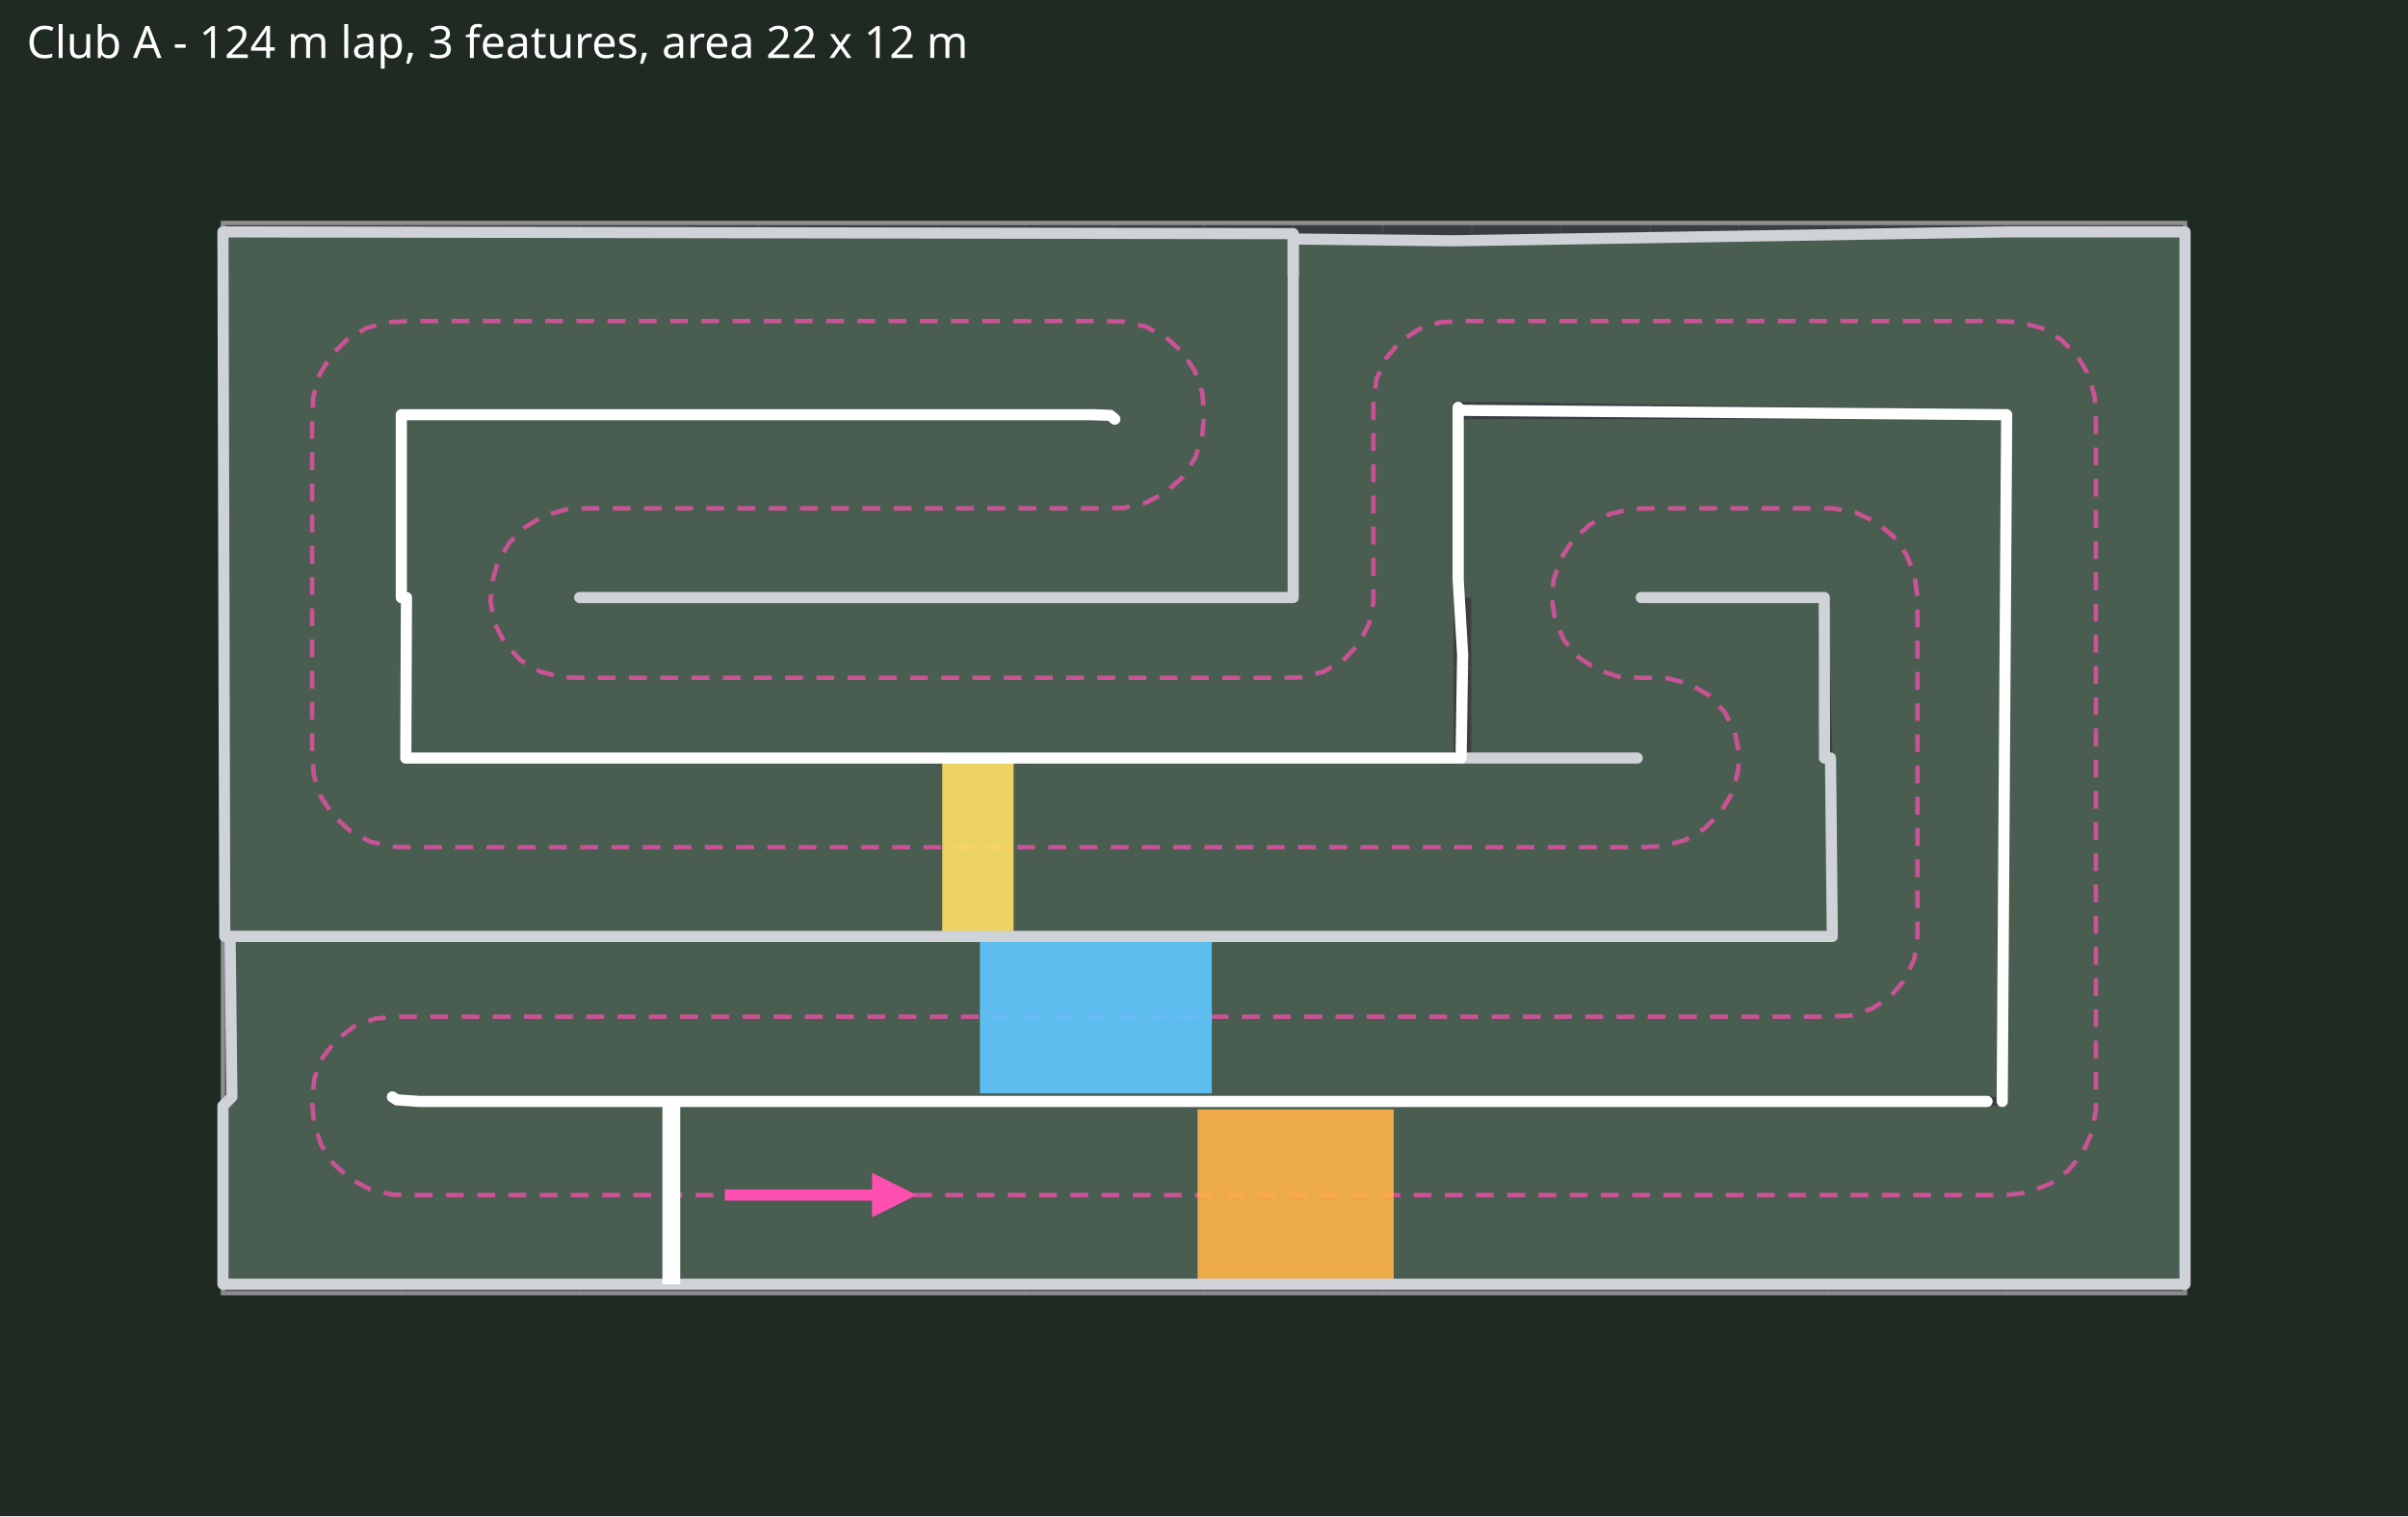
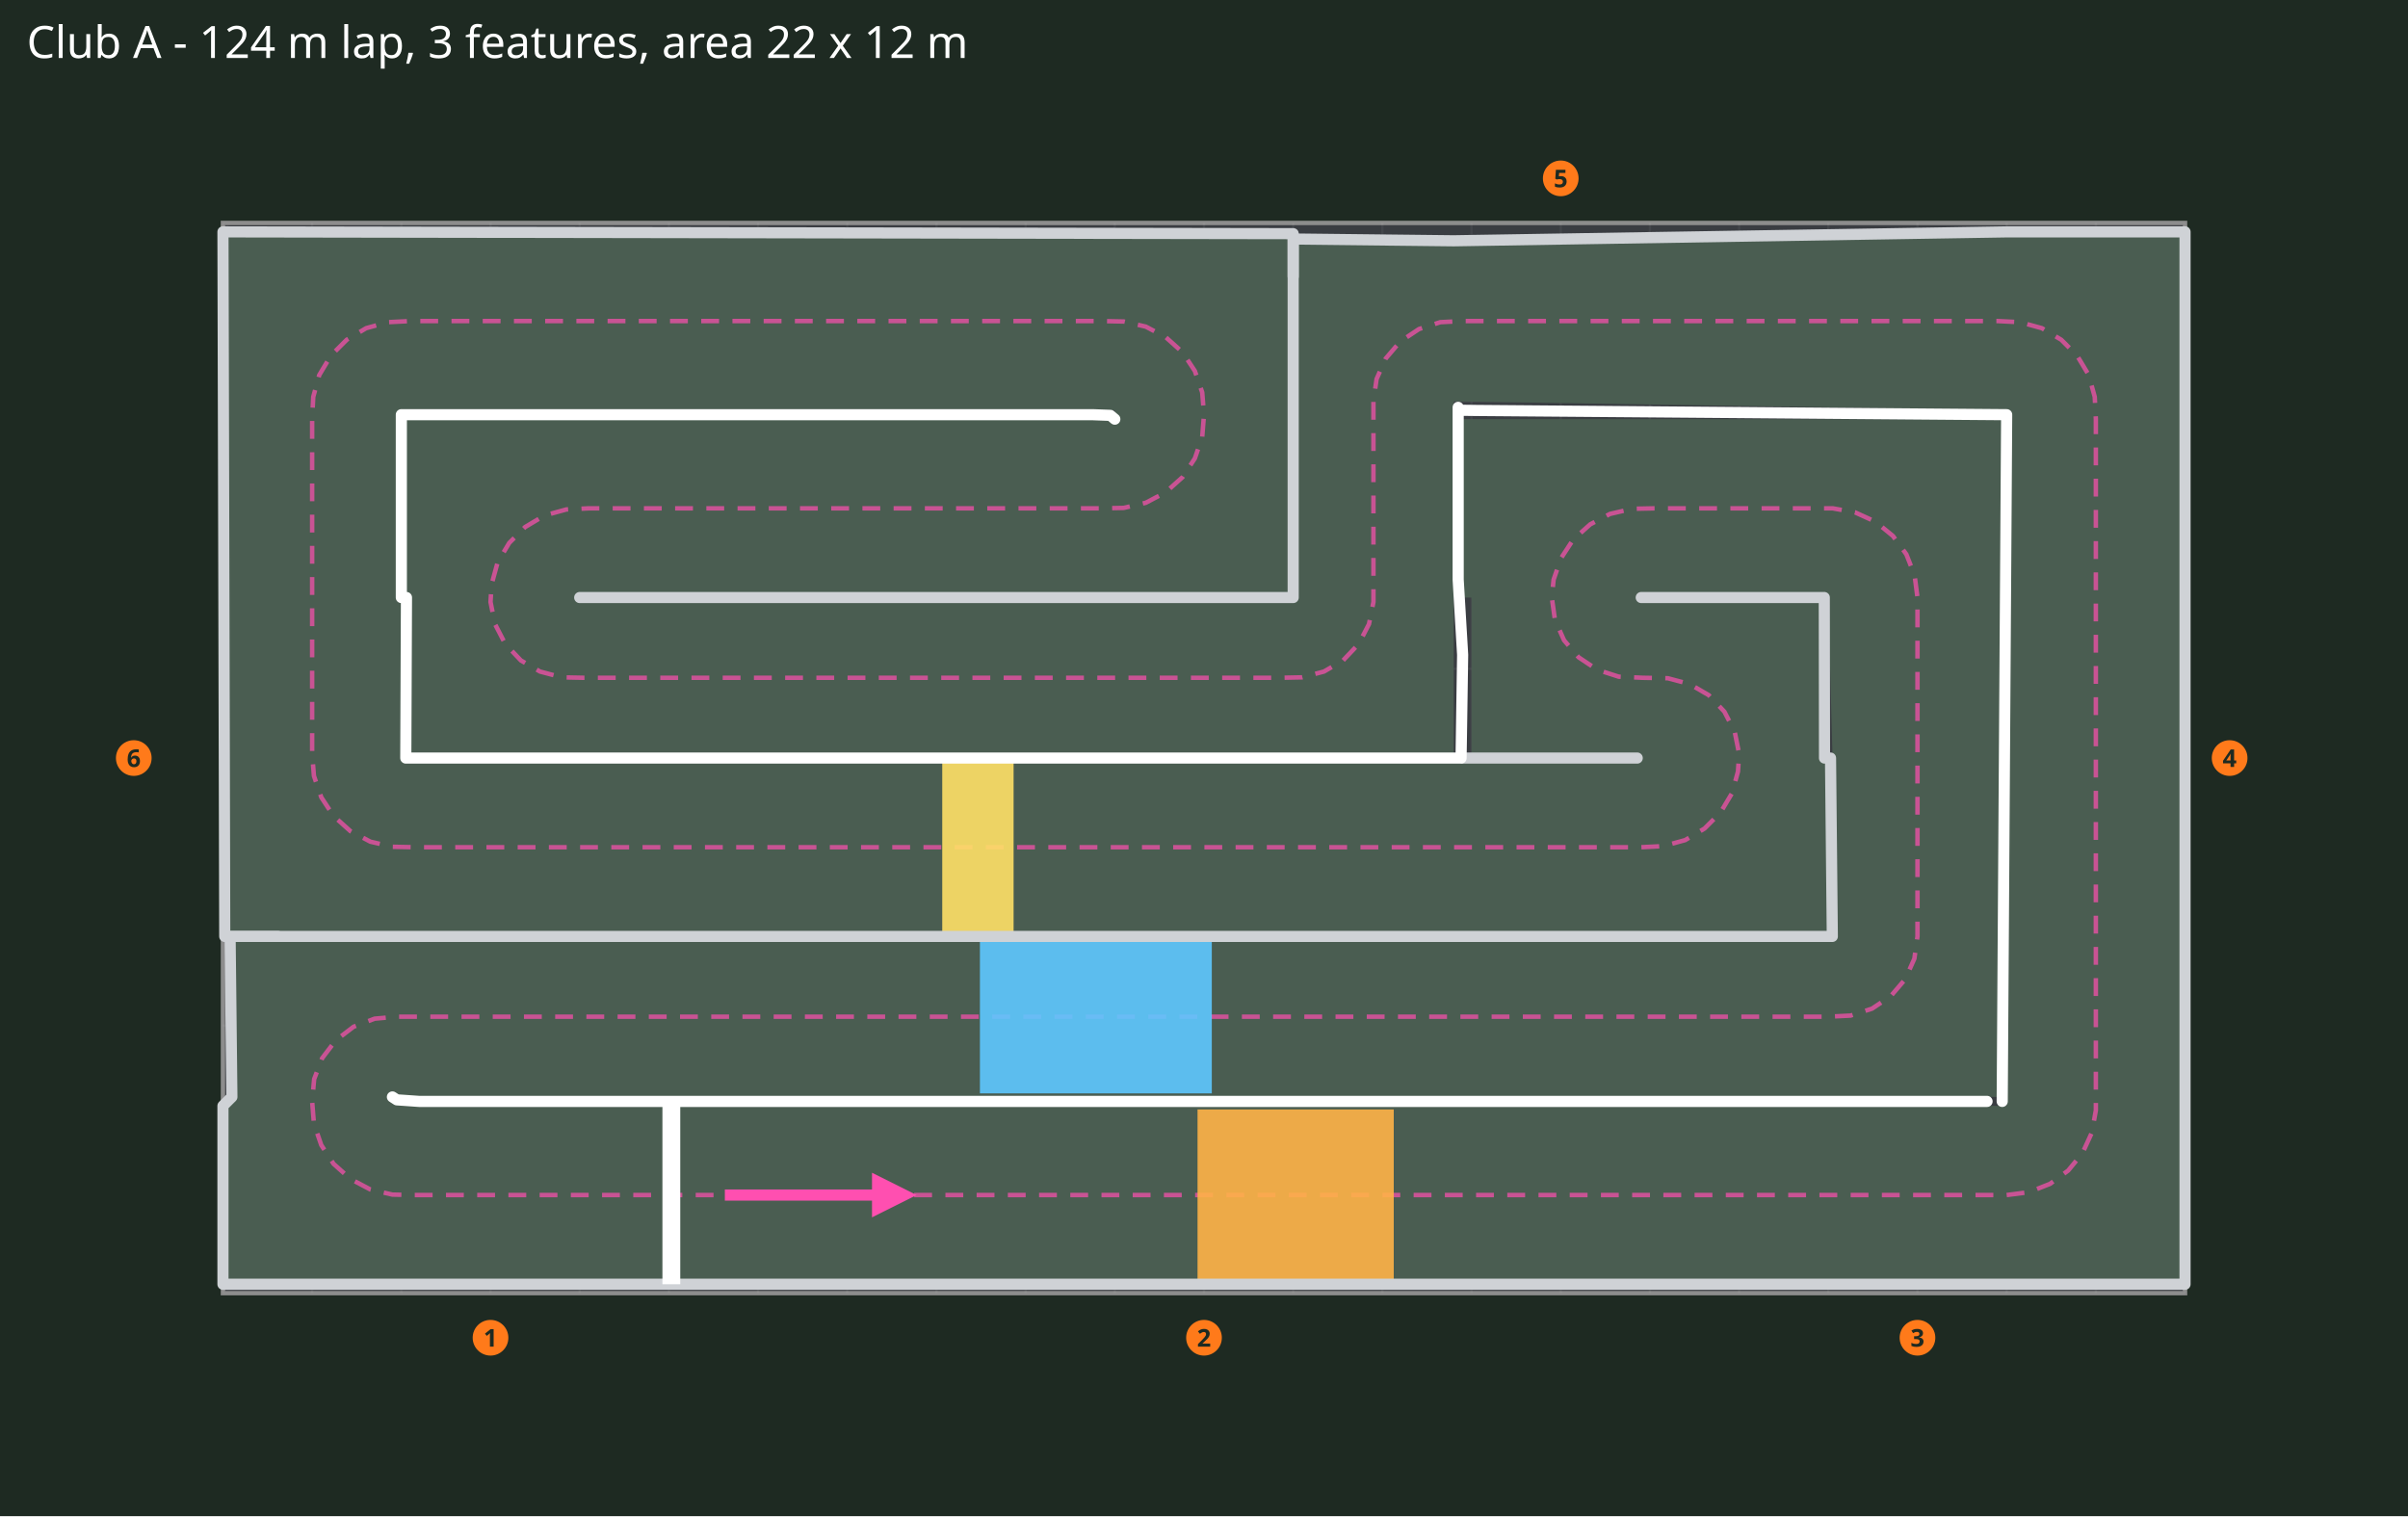
<svg xmlns="http://www.w3.org/2000/svg" width="1080" height="680" viewBox="0 0 1080 680" font-family="sans-serif">
  <defs>
    <marker id="a" viewBox="0 0 10 10" refX="5" refY="5" markerWidth="4" markerHeight="4" orient="auto">
      <path d="M0,0 L10,5 L0,10 z" fill="#ff4fb0" />
    </marker>
  </defs>
  <rect width="100%" height="100%" fill="#1e2a22" />
  <rect x="100.0" y="100.0" width="880.0" height="480.0" fill="#3a3d42" stroke="#888" stroke-width="2" />
  <line x1="100.0" y1="100.0" x2="100.0" y2="580.0" stroke="#ffffff" stroke-opacity="0.05" />
  <line x1="140.0" y1="100.0" x2="140.0" y2="580.0" stroke="#ffffff" stroke-opacity="0.05" />
  <line x1="180.0" y1="100.0" x2="180.0" y2="580.0" stroke="#ffffff" stroke-opacity="0.05" />
  <line x1="220.0" y1="100.0" x2="220.0" y2="580.0" stroke="#ffffff" stroke-opacity="0.05" />
  <line x1="260.0" y1="100.0" x2="260.0" y2="580.0" stroke="#ffffff" stroke-opacity="0.05" />
  <line x1="300.0" y1="100.0" x2="300.0" y2="580.0" stroke="#ffffff" stroke-opacity="0.05" />
  <line x1="340.0" y1="100.0" x2="340.0" y2="580.0" stroke="#ffffff" stroke-opacity="0.05" />
  <line x1="380.0" y1="100.0" x2="380.0" y2="580.0" stroke="#ffffff" stroke-opacity="0.05" />
  <line x1="420.0" y1="100.0" x2="420.0" y2="580.0" stroke="#ffffff" stroke-opacity="0.05" />
  <line x1="460.0" y1="100.0" x2="460.0" y2="580.0" stroke="#ffffff" stroke-opacity="0.05" />
  <line x1="500.0" y1="100.0" x2="500.0" y2="580.0" stroke="#ffffff" stroke-opacity="0.05" />
  <line x1="540.0" y1="100.0" x2="540.0" y2="580.0" stroke="#ffffff" stroke-opacity="0.05" />
  <line x1="580.0" y1="100.0" x2="580.0" y2="580.0" stroke="#ffffff" stroke-opacity="0.05" />
  <line x1="620.0" y1="100.0" x2="620.0" y2="580.0" stroke="#ffffff" stroke-opacity="0.05" />
  <line x1="660.0" y1="100.0" x2="660.0" y2="580.0" stroke="#ffffff" stroke-opacity="0.05" />
  <line x1="700.0" y1="100.0" x2="700.0" y2="580.0" stroke="#ffffff" stroke-opacity="0.05" />
  <line x1="740.0" y1="100.0" x2="740.0" y2="580.0" stroke="#ffffff" stroke-opacity="0.05" />
  <line x1="780.0" y1="100.0" x2="780.0" y2="580.0" stroke="#ffffff" stroke-opacity="0.05" />
  <line x1="820.0" y1="100.0" x2="820.0" y2="580.0" stroke="#ffffff" stroke-opacity="0.05" />
  <line x1="860.0" y1="100.0" x2="860.0" y2="580.0" stroke="#ffffff" stroke-opacity="0.05" />
  <line x1="900.0" y1="100.0" x2="900.0" y2="580.0" stroke="#ffffff" stroke-opacity="0.05" />
  <line x1="940.0" y1="100.0" x2="940.0" y2="580.0" stroke="#ffffff" stroke-opacity="0.05" />
  <line x1="980.0" y1="100.0" x2="980.0" y2="580.0" stroke="#ffffff" stroke-opacity="0.05" />
  <line x1="100.0" y1="580.0" x2="980.0" y2="580.0" stroke="#ffffff" stroke-opacity="0.05" />
  <line x1="100.0" y1="540.0" x2="980.0" y2="540.0" stroke="#ffffff" stroke-opacity="0.05" />
  <line x1="100.0" y1="500.0" x2="980.0" y2="500.0" stroke="#ffffff" stroke-opacity="0.05" />
  <line x1="100.0" y1="460.0" x2="980.0" y2="460.0" stroke="#ffffff" stroke-opacity="0.05" />
  <line x1="100.0" y1="420.0" x2="980.0" y2="420.0" stroke="#ffffff" stroke-opacity="0.05" />
  <line x1="100.0" y1="380.0" x2="980.0" y2="380.0" stroke="#ffffff" stroke-opacity="0.05" />
  <line x1="100.0" y1="340.0" x2="980.0" y2="340.0" stroke="#ffffff" stroke-opacity="0.05" />
  <line x1="100.0" y1="300.0" x2="980.0" y2="300.0" stroke="#ffffff" stroke-opacity="0.05" />
  <line x1="100.0" y1="260.0" x2="980.0" y2="260.0" stroke="#ffffff" stroke-opacity="0.05" />
  <line x1="100.0" y1="220.0" x2="980.0" y2="220.0" stroke="#ffffff" stroke-opacity="0.05" />
  <line x1="100.0" y1="180.0" x2="980.0" y2="180.0" stroke="#ffffff" stroke-opacity="0.05" />
  <line x1="100.0" y1="140.0" x2="980.0" y2="140.0" stroke="#ffffff" stroke-opacity="0.05" />
  <line x1="100.0" y1="100.0" x2="980.0" y2="100.0" stroke="#ffffff" stroke-opacity="0.05" />
  <path d="M 900.0,576.0 L 980.0,576.0 L 980.0,104.0 L 580.0,108.0 L 579.5,268.0 L 256.0,268.0 L 580.0,268.0 L 580.0,104.0 L 100.0,104.0 L 100.0,420.0 L 820.0,420.0 L 820.0,340.0 L 816.0,340.0 L 816.0,268.0 L 736.5,268.0 L 820.0,268.0 L 824.0,420.0 L 104.0,420.0 L 104.0,492.0 L 100.0,496.0 L 100.0,576.0 Z M 900.0,496.0 L 900.0,184.0 L 652.0,180.0 L 652.0,340.0 L 184.0,340.0 L 184.0,268.0 L 180.0,268.0 L 180.0,188.0 L 500.0,188.0 L 500.0,184.0 L 180.0,184.0 L 180.5,340.0 L 744.0,340.0 L 660.0,340.0 L 660.0,268.0 L 656.0,268.0 L 656.0,188.0 L 900.0,188.0 L 900.0,268.0 L 896.0,420.0 L 896.0,492.0 L 176.0,492.0 L 180.0,496.0 Z" fill="#4a5d51" fill-rule="evenodd" />
  <polygon points="900.0,536.0 910.0,534.7 919.4,531.0 927.6,525.0 934.0,517.2 938.2,508.0 940.0,498.0 940.0,488.0 940.0,478.0 940.0,468.0 940.0,458.0 940.0,448.0 940.0,438.0 940.0,428.0 940.0,418.0 940.0,408.0 940.0,398.0 940.0,388.0 940.0,378.0 940.0,368.0 940.0,358.0 940.0,348.0 940.0,338.0 940.0,328.0 940.0,318.0 940.0,308.0 940.0,298.0 940.0,288.0 940.0,278.0 940.0,268.0 940.0,258.0 940.0,248.0 940.0,238.0 940.0,228.0 940.0,218.0 940.0,208.0 940.0,198.0 940.0,188.0 939.5,178.0 936.8,168.2 931.6,159.5 924.5,152.4 915.8,147.2 906.0,144.5 896.0,144.0 886.0,144.0 876.0,144.0 866.0,144.0 856.0,144.0 846.0,144.0 836.0,144.0 826.0,144.0 816.0,144.0 806.0,144.0 796.0,144.0 786.0,144.0 776.0,144.0 766.0,144.0 756.0,144.0 746.0,144.0 736.0,144.0 726.0,144.0 716.0,144.0 706.0,144.0 696.0,144.0 686.0,144.0 676.0,144.0 666.0,144.0 656.0,144.0 646.0,144.5 636.4,147.6 628.0,153.2 621.5,160.8 617.4,170.0 616.0,180.0 616.0,190.0 616.0,200.0 616.0,210.0 616.0,220.0 616.0,230.0 616.0,240.0 616.0,250.0 616.0,260.0 616.0,270.0 614.0,279.9 609.4,288.8 602.4,296.2 593.8,301.2 584.0,303.8 574.0,304.0 563.9,304.0 553.8,304.0 543.8,304.0 533.7,304.0 523.6,304.0 513.6,304.0 503.5,304.0 493.5,304.0 483.4,304.0 473.4,304.0 463.3,304.0 453.2,304.0 443.2,304.0 433.1,304.0 423.0,304.0 413.0,304.0 402.9,304.0 392.8,304.0 382.8,304.0 372.7,304.0 362.6,304.0 352.6,304.0 342.5,304.0 332.5,304.0 322.4,304.0 312.4,304.0 302.3,304.0 292.2,304.0 282.2,304.0 272.1,304.0 262.0,304.0 252.0,303.8 242.2,301.2 233.6,296.2 226.6,288.8 222.0,279.9 220.0,270.0 220.5,262.0 223.2,252.2 228.4,243.5 235.5,236.4 244.2,231.2 254.0,228.5 264.0,228.0 274.0,228.0 284.0,228.0 294.0,228.0 304.0,228.0 314.0,228.0 324.0,228.0 334.0,228.0 344.0,228.0 354.0,228.0 364.0,228.0 374.0,228.0 384.0,228.0 394.0,228.0 404.0,228.0 414.0,228.0 424.0,228.0 434.0,228.0 444.0,228.0 454.0,228.0 464.0,228.0 474.0,228.0 484.0,228.0 494.0,228.0 504.0,227.8 513.9,225.5 522.8,220.8 530.4,214.0 535.9,205.6 539.2,196.0 540.0,186.0 539.2,176.0 535.9,166.4 530.4,158.0 522.8,151.2 513.9,146.5 504.0,144.2 494.0,144.0 484.0,144.0 474.0,144.0 464.0,144.0 454.0,144.0 444.0,144.0 434.0,144.0 424.0,144.0 414.0,144.0 404.0,144.0 394.0,144.0 384.0,144.0 374.0,144.0 364.0,144.0 354.0,144.0 344.0,144.0 334.0,144.0 324.0,144.0 314.0,144.0 304.0,144.0 294.0,144.0 284.0,144.0 274.0,144.0 264.0,144.0 254.0,144.0 244.0,144.0 234.0,144.0 224.0,144.0 214.0,144.0 204.0,144.0 194.0,144.0 184.0,144.0 174.0,144.5 164.2,147.2 155.5,152.4 148.4,159.5 143.2,168.2 140.5,178.0 140.0,188.0 140.0,198.0 140.0,208.0 140.0,218.0 140.0,228.0 140.0,238.0 140.0,248.0 140.0,258.0 140.0,268.0 140.0,278.0 140.0,288.0 140.0,298.0 140.0,308.0 140.0,318.0 140.0,328.0 140.0,338.0 140.8,348.0 144.1,357.6 149.6,366.0 157.2,372.8 166.1,377.5 176.0,379.8 186.0,380.0 196.0,380.0 206.0,380.0 216.0,380.0 226.0,380.0 236.0,380.0 246.0,380.0 256.0,380.0 266.0,380.0 276.0,380.0 286.0,380.0 296.0,380.0 306.0,380.0 316.0,380.0 326.0,380.0 336.0,380.0 346.0,380.0 356.0,380.0 366.0,380.0 376.0,380.0 386.0,380.0 396.0,380.0 406.0,380.0 416.0,380.0 426.0,380.0 436.0,380.0 446.0,380.0 456.0,380.0 466.0,380.0 476.0,380.0 486.0,380.0 496.0,380.0 506.0,380.0 516.0,380.0 526.0,380.0 536.0,380.0 546.0,380.0 556.0,380.0 566.0,380.0 576.0,380.0 586.0,380.0 596.0,380.0 606.0,380.0 616.0,380.0 626.0,380.0 636.0,380.0 646.0,380.0 656.0,380.0 666.0,380.0 676.0,380.0 686.0,380.0 696.0,380.0 706.0,380.0 716.0,380.0 726.0,380.0 736.0,380.0 746.0,379.5 755.8,376.8 764.5,371.6 771.6,364.5 776.8,355.8 779.5,346.0 780.0,338.0 778.0,328.1 773.4,319.2 766.4,311.8 757.8,306.8 748.0,304.2 736.8,304.0 726.0,303.5 716.4,300.4 708.0,294.8 701.5,287.2 697.4,278.0 696.0,268.0 696.8,260.0 700.1,250.4 705.6,242.0 713.2,235.2 722.1,230.5 732.0,228.2 742.0,228.0 752.0,228.0 762.0,228.0 772.0,228.0 782.0,228.0 792.0,228.0 802.0,228.0 812.0,228.0 822.0,228.0 832.0,229.8 841.2,234.0 849.0,240.4 855.0,248.6 858.7,258.0 860.0,268.0 860.0,278.1 860.0,288.3 860.0,298.4 860.0,308.5 860.0,318.7 860.0,328.8 860.0,338.9 860.0,349.1 860.0,359.2 860.0,369.3 860.0,379.5 860.0,389.6 860.0,399.7 860.0,409.9 860.0,420.0 858.6,430.0 854.5,439.2 848.0,446.8 839.6,452.4 830.0,455.5 820.0,456.0 810.0,456.0 799.9,456.0 789.9,456.0 779.9,456.0 769.8,456.0 759.8,456.0 749.8,456.0 739.7,456.0 729.7,456.0 719.7,456.0 709.6,456.0 699.6,456.0 689.6,456.0 679.6,456.0 669.5,456.0 659.5,456.0 649.5,456.0 639.4,456.0 629.4,456.0 619.4,456.0 609.3,456.0 599.3,456.0 589.3,456.0 579.2,456.0 569.2,456.0 559.2,456.0 549.2,456.0 539.1,456.0 529.1,456.0 519.0,456.0 509.0,456.0 499.0,456.0 489.0,456.0 478.9,456.0 468.9,456.0 458.9,456.0 448.8,456.0 438.8,456.0 428.8,456.0 418.8,456.0 408.7,456.0 398.7,456.0 388.6,456.0 378.6,456.0 368.6,456.0 358.6,456.0 348.5,456.0 338.5,456.0 328.5,456.0 318.4,456.0 308.4,456.0 298.4,456.0 288.4,456.0 278.3,456.0 268.3,456.0 258.2,456.0 248.2,456.0 238.2,456.0 228.2,456.0 218.1,456.0 208.1,456.0 198.1,456.0 188.0,456.0 178.0,456.0 168.0,456.9 158.6,460.5 150.6,466.6 144.5,474.6 140.9,484.0 140.0,494.0 140.8,504.0 144.1,513.6 149.6,522.0 157.2,528.8 166.1,533.5 176.0,535.8 186.0,536.0 196.0,536.0 206.0,536.0 216.0,536.0 226.0,536.0 236.0,536.0 246.0,536.0 256.0,536.0 266.0,536.0 276.0,536.0 286.0,536.0 296.0,536.0 306.0,536.0 316.0,536.0 326.0,536.0 336.0,536.0 346.0,536.0 356.0,536.0 366.0,536.0 376.0,536.0 386.0,536.0 396.0,536.0 406.0,536.0 416.0,536.0 426.0,536.0 436.0,536.0 446.0,536.0 456.0,536.0 466.0,536.0 476.0,536.0 486.0,536.0 496.0,536.0 506.0,536.0 516.0,536.0 526.0,536.0 536.0,536.0 546.0,536.0 556.0,536.0 566.0,536.0 576.0,536.0 586.0,536.0 596.0,536.0 606.0,536.0 616.0,536.0 626.0,536.0 636.0,536.0 646.0,536.0 656.0,536.0 666.0,536.0 676.0,536.0 686.0,536.0 696.0,536.0 706.0,536.0 716.0,536.0 726.0,536.0 736.0,536.0 746.0,536.0 756.0,536.0 766.0,536.0 776.0,536.0 786.0,536.0 796.0,536.0 806.0,536.0 816.0,536.0 826.0,536.0 836.0,536.0 846.0,536.0 856.0,536.0 866.0,536.0 876.0,536.0 886.0,536.0 896.0,536.0" fill="none" stroke="#ff4fb0" stroke-width="2" stroke-dasharray="8 6" opacity="0.7" />
  <polygon points="625.1,497.6 625.1,574.4 537.1,574.4 537.1,497.6" fill="#ffb347" opacity="0.9" />
  <polygon points="439.5,490.4 439.5,421.6 543.5,421.6 543.5,490.4" fill="#5ec8ff" opacity="0.9" />
  <polygon points="454.6,341.6 454.6,418.4 422.6,418.4 422.6,341.6" fill="#ffe066" opacity="0.9" />
  <polyline points="580.0,124.0 580.0,104.8 100.0,104.0 100.8,420.0 821.8,420.0 821.0,340.0 818.3,340.0 818.2,268.0 736.1,268.0" fill="none" stroke="#cfd2d6" stroke-width="5" stroke-linejoin="round" stroke-linecap="round" />
  <polyline points="124.6,420.0 103.2,420.0 104.0,492.0 100.0,496.0 100.0,576.0 980.0,576.0 980.0,104.0 900.0,104.0 652.0,108.0 580.0,107.2 580.0,268.0 260.0,268.0" fill="none" stroke="#cfd2d6" stroke-width="5" stroke-linejoin="round" stroke-linecap="round" />
  <polyline points="656.2,340.0 734.3,340.0" fill="none" stroke="#cfd2d6" stroke-width="5" stroke-linejoin="round" stroke-linecap="round" />
  <polyline points="891.2,494.0 188.0,494.0 178.0,493.3 176.0,492.0" fill="none" stroke="#ffffff" stroke-width="5" stroke-linejoin="round" stroke-linecap="round" />
  <polyline points="898.0,494.0 900.0,186.0 662.1,184.1 654.5,184.0 654.0,182.7 654.0,260.0 656.0,293.7 655.3,340.0 182.0,340.0 182.3,268.0 180.0,268.0 180.0,186.0 490.0,186.0 498.0,186.3 500.0,188.0" fill="none" stroke="#ffffff" stroke-width="5" stroke-linejoin="round" stroke-linecap="round" />
  <line x1="301.1" y1="496.0" x2="301.1" y2="576.0" stroke="#ffffff" stroke-width="8" />
  <line x1="325.1" y1="536.0" x2="401.1" y2="536.0" stroke="#ff4fb0" stroke-width="5" marker-end="url(#a)" />
+   <circle cx="220.0" cy="600.0" r="9" fill="#ff7a1a" stroke="#1e2a22" stroke-width="2" />
+   <text x="220.0" y="604.0" fill="#1e2a22" font-size="11" font-weight="bold" text-anchor="middle">1</text>
+   <circle cx="540.0" cy="600.0" r="9" fill="#ff7a1a" stroke="#1e2a22" stroke-width="2" />
+   <text x="540.0" y="604.0" fill="#1e2a22" font-size="11" font-weight="bold" text-anchor="middle">2</text>
+   <circle cx="860.0" cy="600.0" r="9" fill="#ff7a1a" stroke="#1e2a22" stroke-width="2" />
+   <text x="860.0" y="604.0" fill="#1e2a22" font-size="11" font-weight="bold" text-anchor="middle">3</text>
+   <circle cx="1000.0" cy="340.0" r="9" fill="#ff7a1a" stroke="#1e2a22" stroke-width="2" />
+   <text x="1000.0" y="344.0" fill="#1e2a22" font-size="11" font-weight="bold" text-anchor="middle">4</text>
+   <circle cx="700.0" cy="80.0" r="9" fill="#ff7a1a" stroke="#1e2a22" stroke-width="2" />
+   <text x="700.0" y="84.0" fill="#1e2a22" font-size="11" font-weight="bold" text-anchor="middle">5</text>
+   <circle cx="60.0" cy="340.0" r="9" fill="#ff7a1a" stroke="#1e2a22" stroke-width="2" />
+   <text x="60.0" y="344.0" fill="#1e2a22" font-size="11" font-weight="bold" text-anchor="middle">6</text>
  <text x="12" y="26" fill="#fff" font-size="20">Club A  -  124 m lap, 3 features, area 22 x 12 m</text>
</svg>
